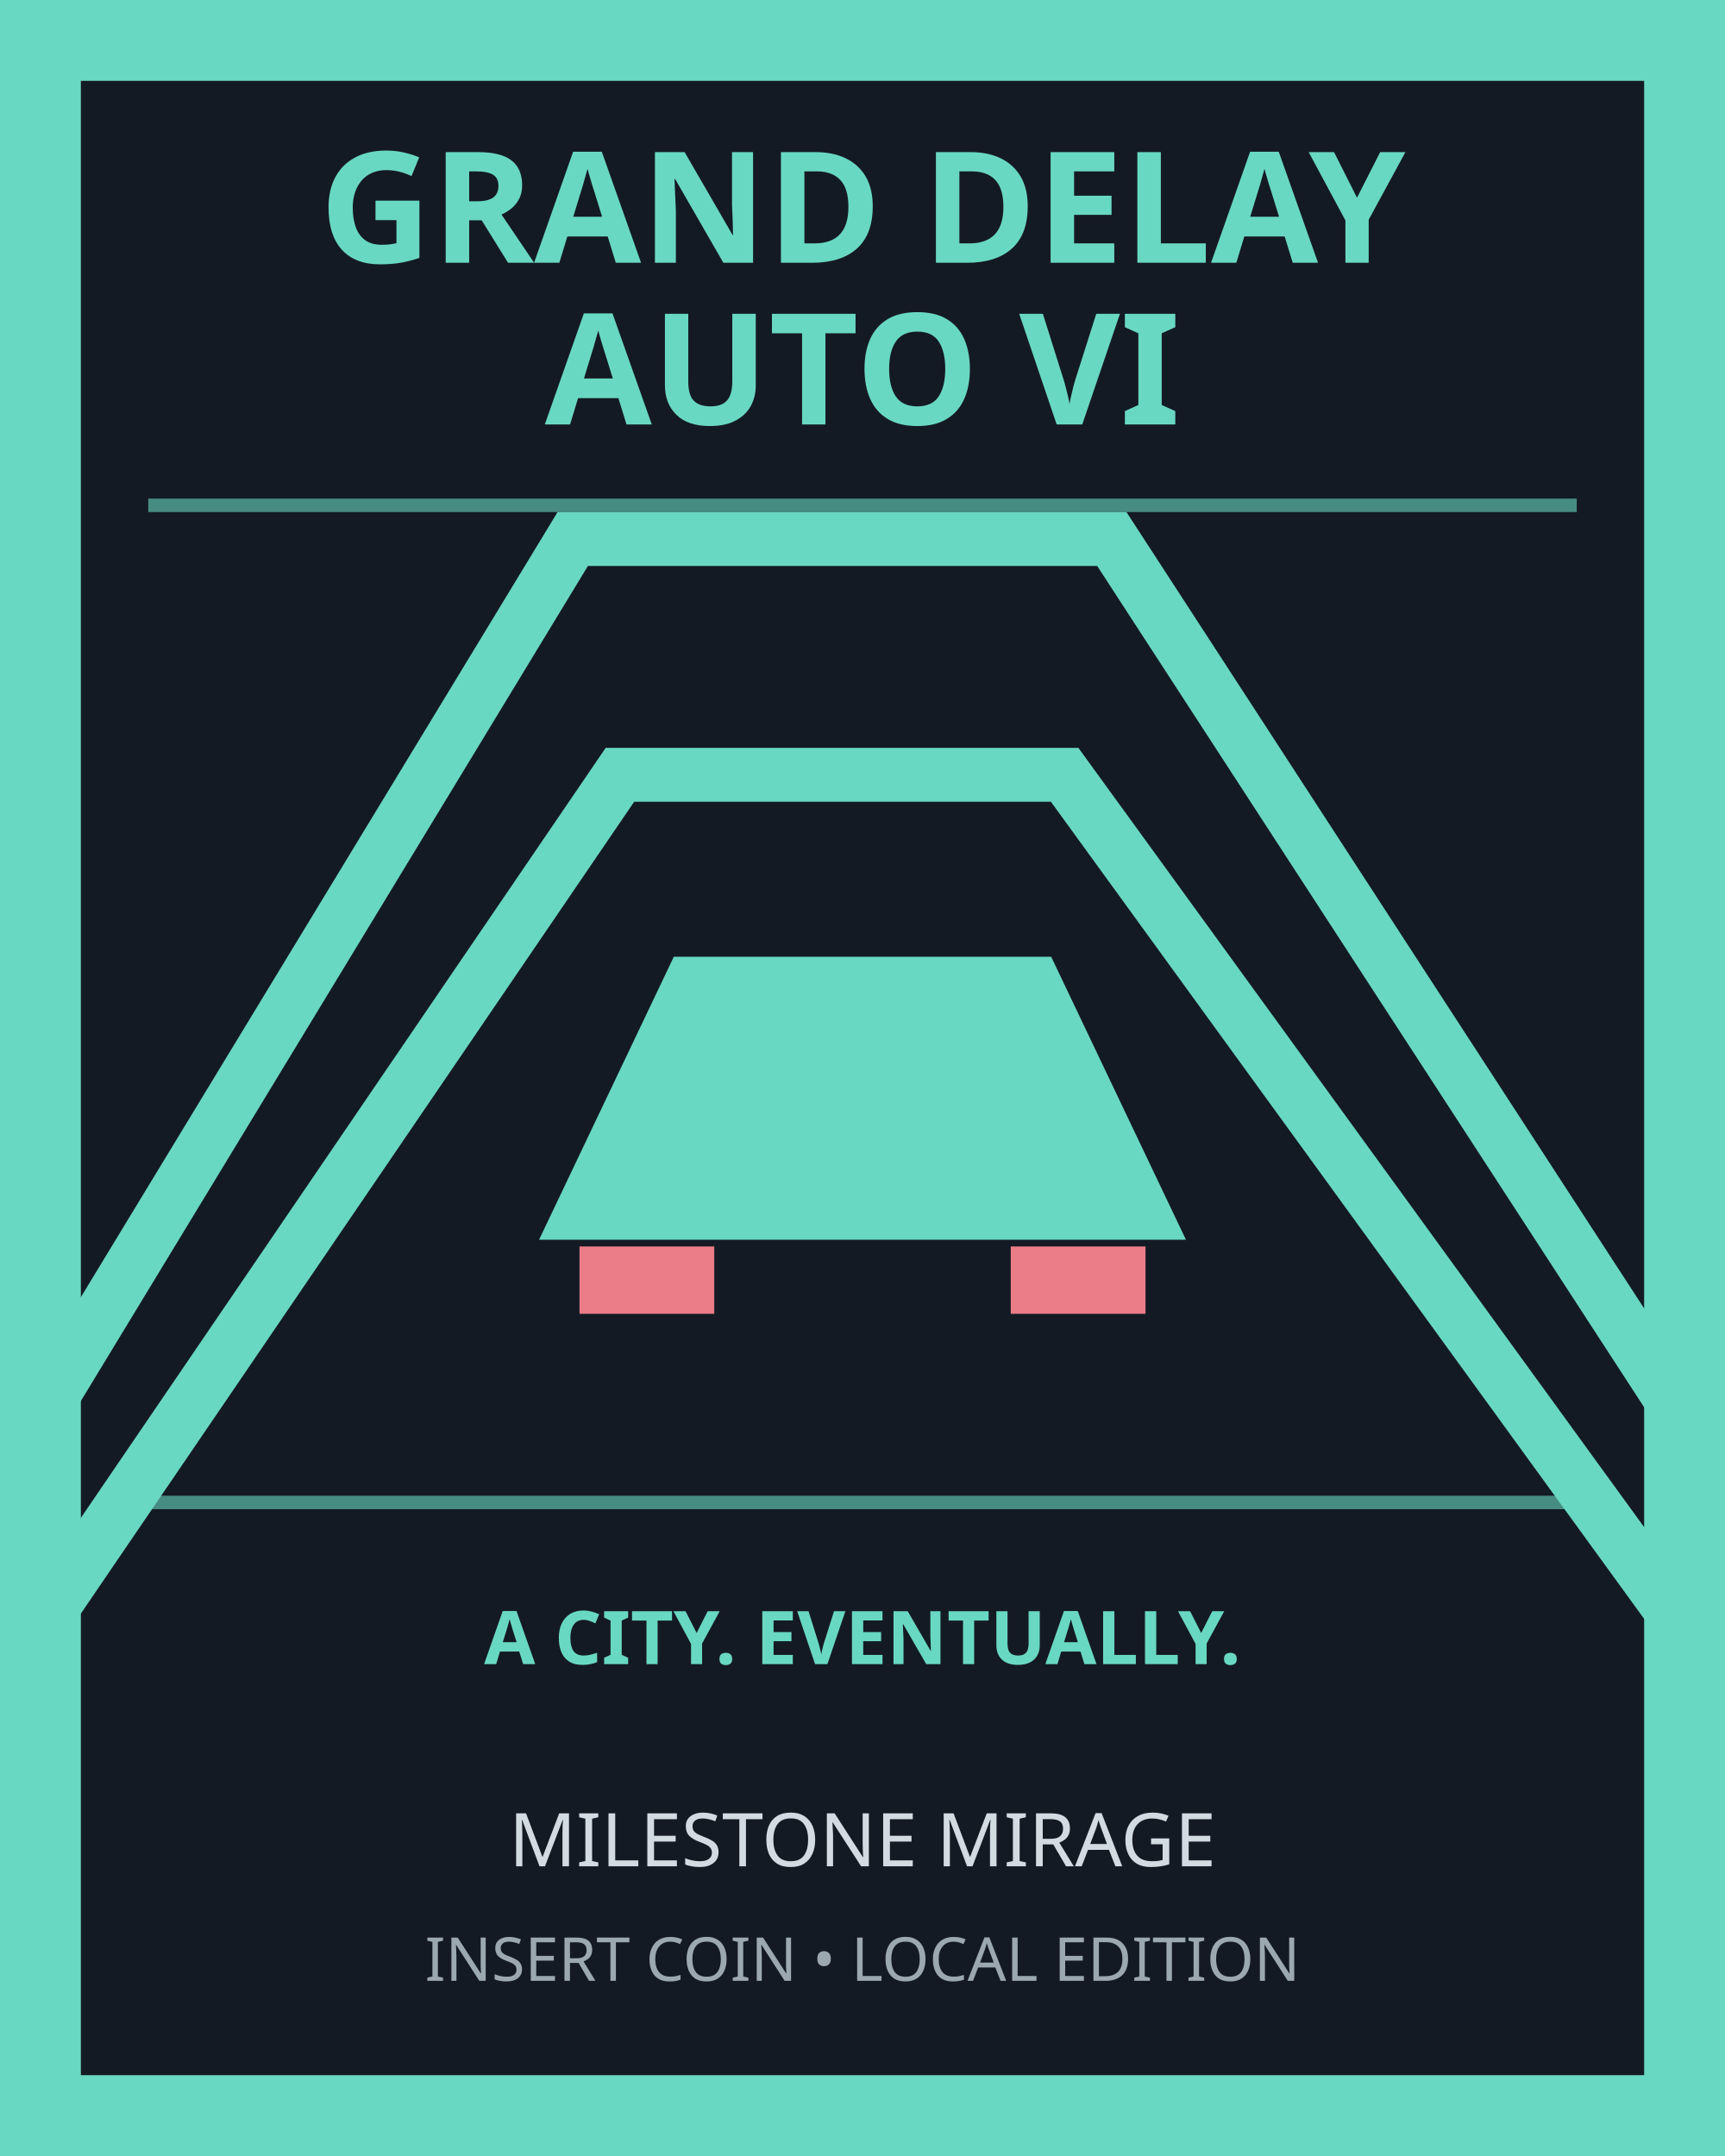
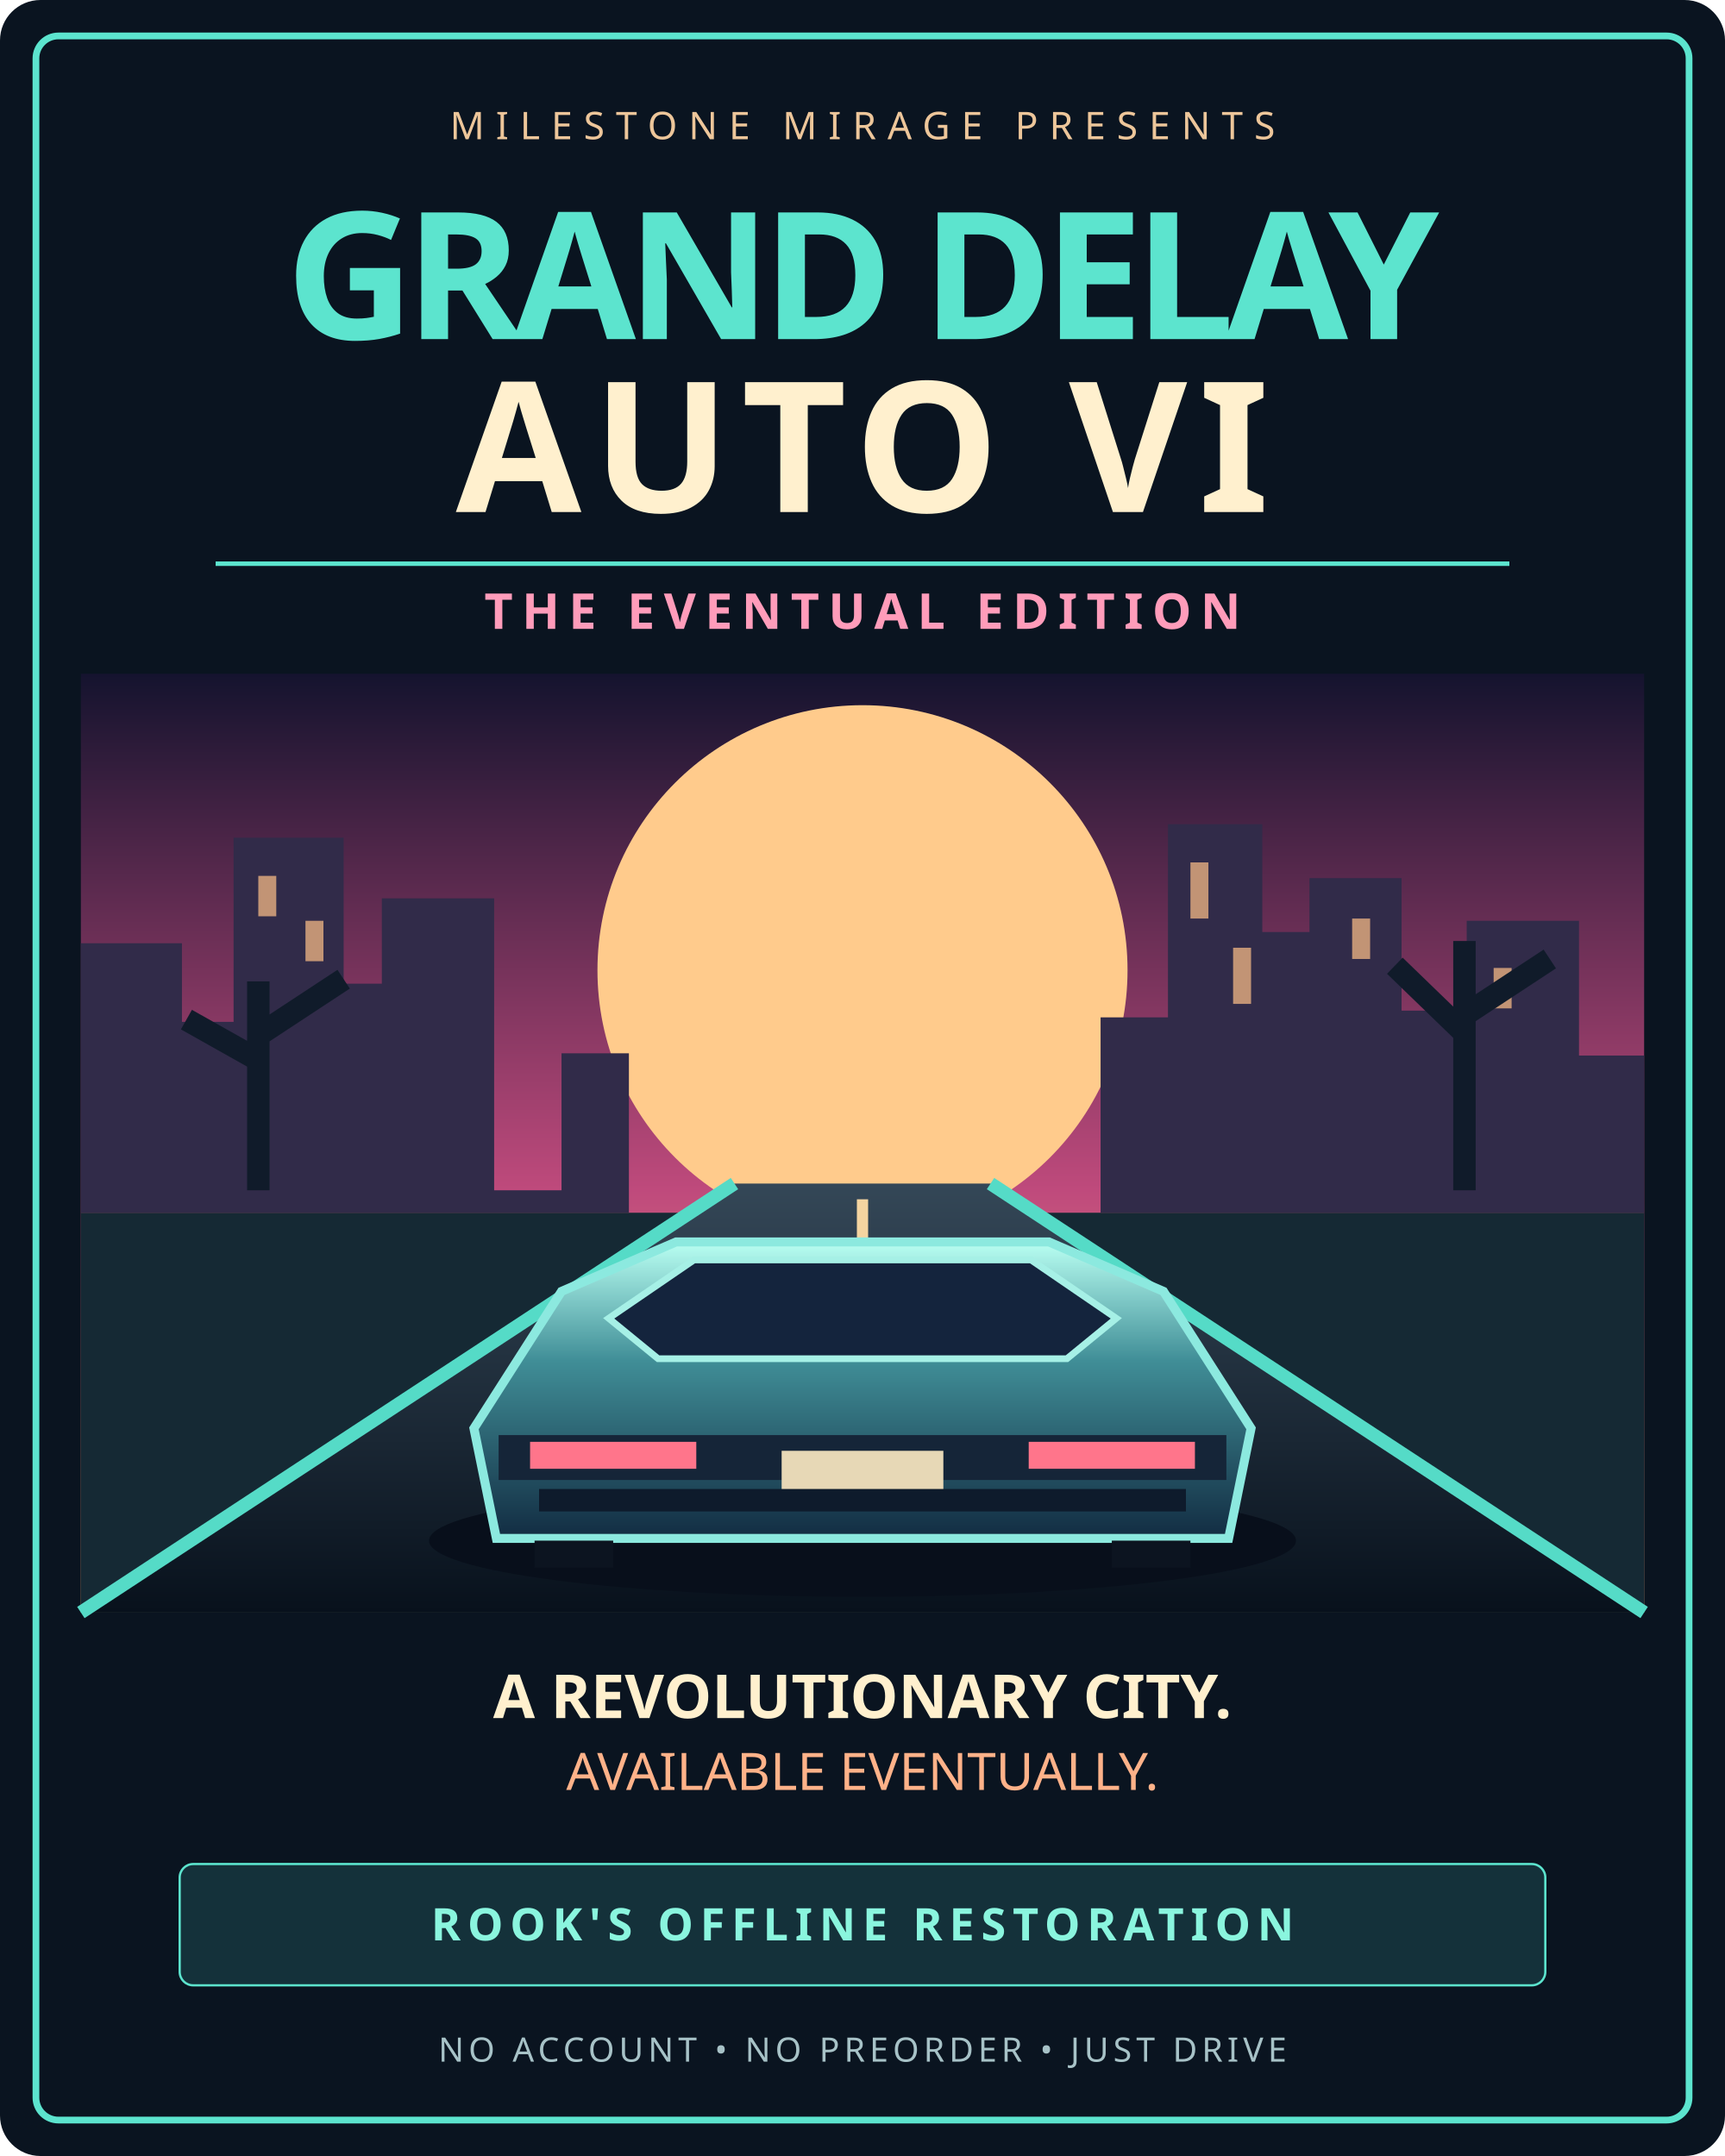
- <svg xmlns="http://www.w3.org/2000/svg" width="256" height="320" viewBox="0 0 256 320">
-   <rect width="256" height="320" fill="#141a24" />
-   <path d="M0 0H256V320H0Z M12 12V308H244V12Z" fill="#69d8c2" fill-rule="evenodd" />
-   <path d="M22 75H234M22 223H234" stroke="#69d8c2" stroke-width="2" opacity=".6" />
-   <path d="M0 220L85 80H165L256 220M0 250L92 115H158L256 250" fill="none" stroke="#69d8c2" stroke-width="8" />
-   <path d="M100 142H156L176 184H80Z" fill="#69d8c2" />
-   <rect x="86" y="185" width="20" height="10" fill="#ea7d87" />
-   <rect x="150" y="185" width="20" height="10" fill="#ea7d87" />
-   <g font-family="sans-serif" text-anchor="middle" fill="#69d8c2">
-     <text x="128" y="39" font-size="23" font-weight="bold">GRAND DELAY</text>
-     <text x="128" y="63" font-size="23" font-weight="bold">AUTO VI</text>
-     <text x="128" y="247" font-size="11" font-weight="bold">A CITY. EVENTUALLY.</text>
-     <text x="128" y="277" font-size="11" fill="#d3dbe2">MILESTONE MIRAGE</text>
-     <text x="128" y="294" font-size="9" fill="#9ca8af">INSERT COIN • LOCAL EDITION</text>
+ <svg xmlns="http://www.w3.org/2000/svg" width="768" height="960" viewBox="0 0 768 960">
+   <defs>
+     <linearGradient id="sky" x2="0" y2="1">
+       <stop stop-color="#14132e" />
+       <stop offset=".55" stop-color="#bf4a7c" />
+       <stop offset="1" stop-color="#ffb77e" />
+     </linearGradient>
+     <linearGradient id="road" x2="0" y2="1">
+       <stop stop-color="#344757" />
+       <stop offset="1" stop-color="#08111c" />
+     </linearGradient>
+     <linearGradient id="car" x2="0" y2="1">
+       <stop stop-color="#b9fff2" />
+       <stop offset=".4" stop-color="#408e97" />
+       <stop offset="1" stop-color="#122c42" />
+     </linearGradient>
+   </defs>
+   <rect width="768" height="960" rx="18" fill="#0a1420" />
+   <rect x="16" y="16" width="736" height="928" rx="10" fill="none" stroke="#5ce4ce" stroke-width="3" />
+   <path d="M36 300H732V718H36Z" fill="url(#sky)" />
+   <circle cx="384" cy="432" r="118" fill="#ffcb8c" />
+   <g fill="#312b49">
+     <path d="M36 540V420H81V455H104V373H153V438H170V400H220V530H250V469H280V540Z" />
+     <path d="M490 540V453H520V367H562V415H583V391H624V450H653V410H703V470H732V540Z" />
+   </g>
+   <g fill="#ffc188" opacity=".7">
+     <path d="M115 390h8v18h-8zM136 410h8v18h-8zM530 384h8v25h-8zM549 422h8v25h-8zM602 409h8v18h-8zM665 431h8v18h-8z" />
+   </g>
+   <path d="M36 540H732V718H36Z" fill="#152934" />
+   <path d="M327 527H441L732 718H36Z" fill="url(#road)" />
+   <path d="M327 527 36 718M441 527 732 718" stroke="#55dbc7" stroke-width="6" />
+   <path d="M384 534V553M384 576V610M384 645V702" stroke="#f4d4a0" stroke-width="5" />
+   <path d="M115 530v-93m0 35-32-18m32 7 38-25M652 530v-111m0 41-31-30m31 22 38-25" stroke="#101b2a" stroke-width="10" />
+   <g transform="translate(0 8)">
+     <ellipse cx="384" cy="678" rx="193" ry="25" fill="#080f1b" />
+     <path d="M211 628 250 567 301 545H467L518 567 557 628 547 677H221Z" fill="url(#car)" stroke="#8ce9df" stroke-width="4" />
+     <path d="M271 579 309 553H459L497 579 475 597H293Z" fill="#14243d" stroke="#a6f0e6" stroke-width="3" />
+     <path d="M222 631H546V651H222Z" fill="#152538" />
+     <path d="M236 634H310V646H236ZM458 634H532V646H458Z" fill="#ff758b" />
+     <path d="M348 638H420V660H348Z" fill="#e7d8b6" />
+     <path d="M240 660H528" stroke="#0e1b2c" stroke-width="10" />
+     <path d="M238 678V690H273V678M495 678V690H530V678" fill="#0c1420" />
+   </g>
+   <g font-family="sans-serif" text-anchor="middle">
+     <text x="384" y="62" fill="#edc69a" font-size="17" letter-spacing="5">MILESTONE MIRAGE PRESENTS</text>
+     <text x="384" y="151" fill="#5ce4ce" font-size="79" font-weight="900" letter-spacing="-4">GRAND DELAY</text>
+     <text x="384" y="228" fill="#fff0ce" font-size="81" font-weight="900" letter-spacing="5">AUTO VI</text>
+     <path d="M96 251H672" stroke="#5ce4ce" stroke-width="2" />
+     <text x="384" y="280" fill="#ff9cba" font-size="22" font-weight="bold" letter-spacing="4">THE EVENTUAL EDITION</text>
+     <text x="384" y="765" fill="#fff0ce" font-size="27" font-weight="bold">A REVOLUTIONARY CITY.</text>
+     <text x="384" y="797" fill="#ffb289" font-size="23">AVAILABLE EVENTUALLY.</text>
+     <rect x="80" y="830" width="608" height="54" rx="6" fill="#14313a" stroke="#5ce4ce" />
+     <text x="384" y="864" fill="#8af5de" font-size="20" font-weight="bold" letter-spacing="3">ROOK'S OFFLINE RESTORATION</text>
+     <text x="384" y="918" fill="#a7c2c7" font-size="15" letter-spacing="2">NO ACCOUNT • NO PREORDER • JUST DRIVE</text>
  </g>
</svg>
